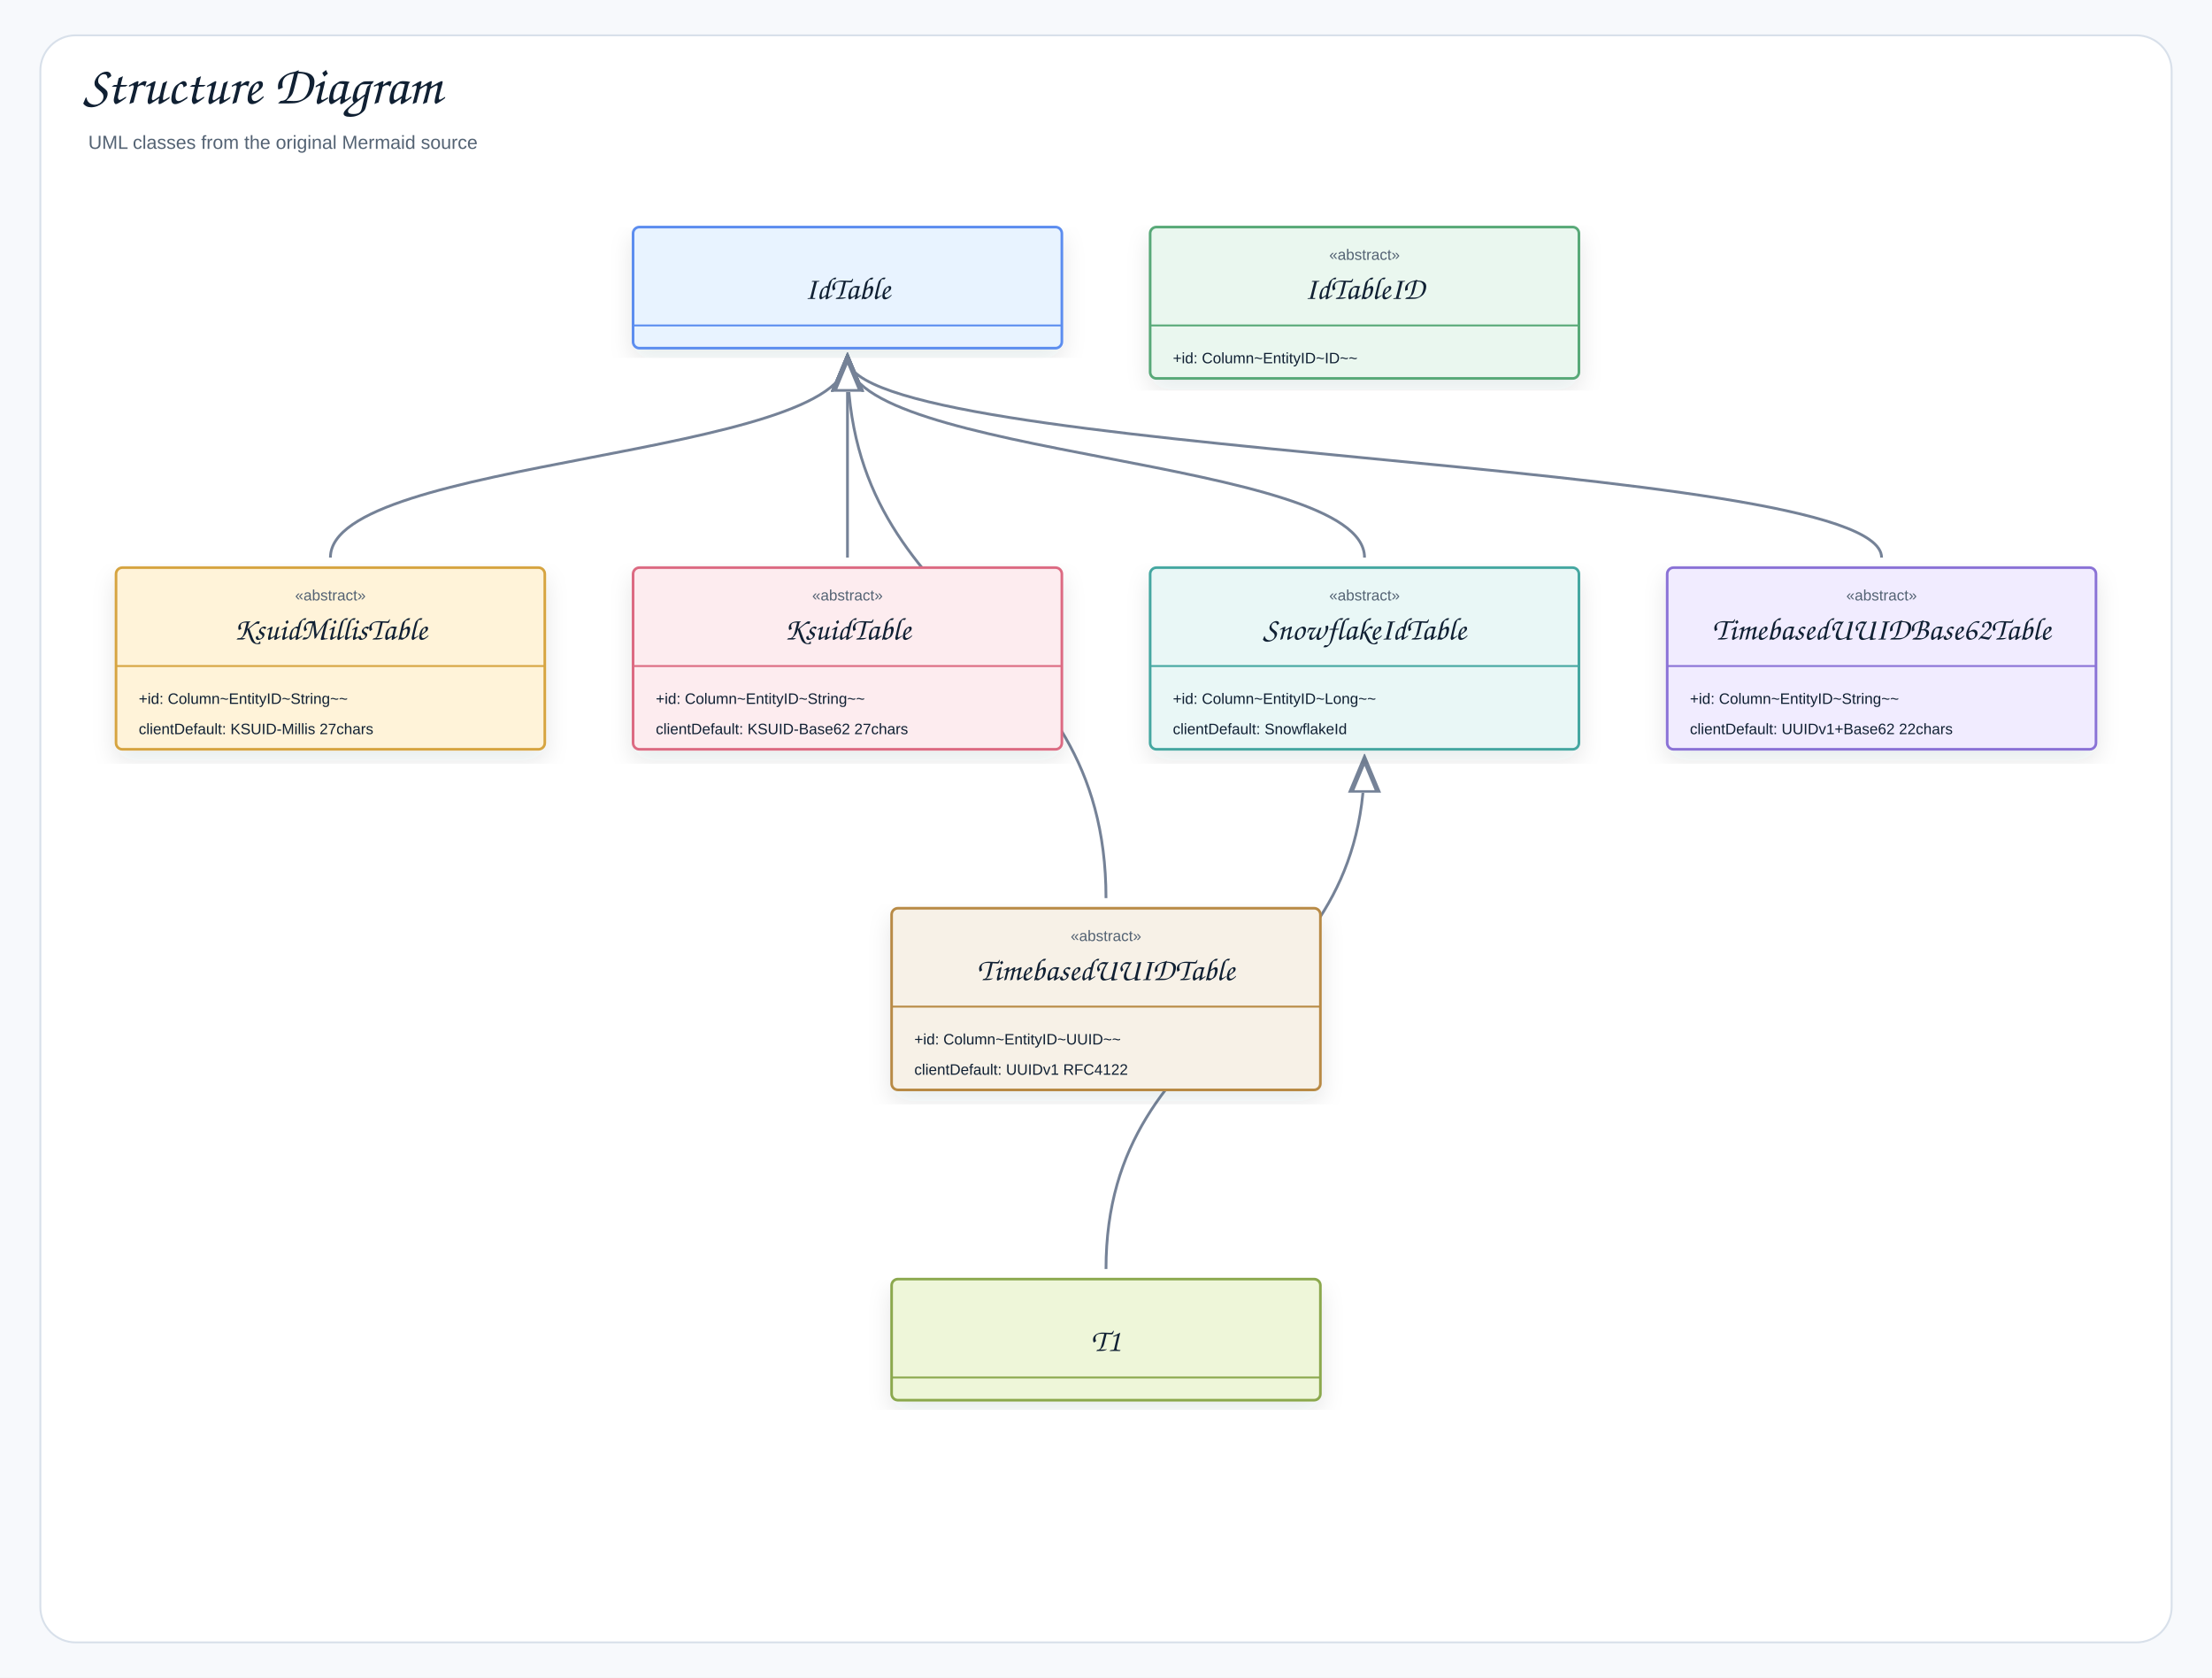
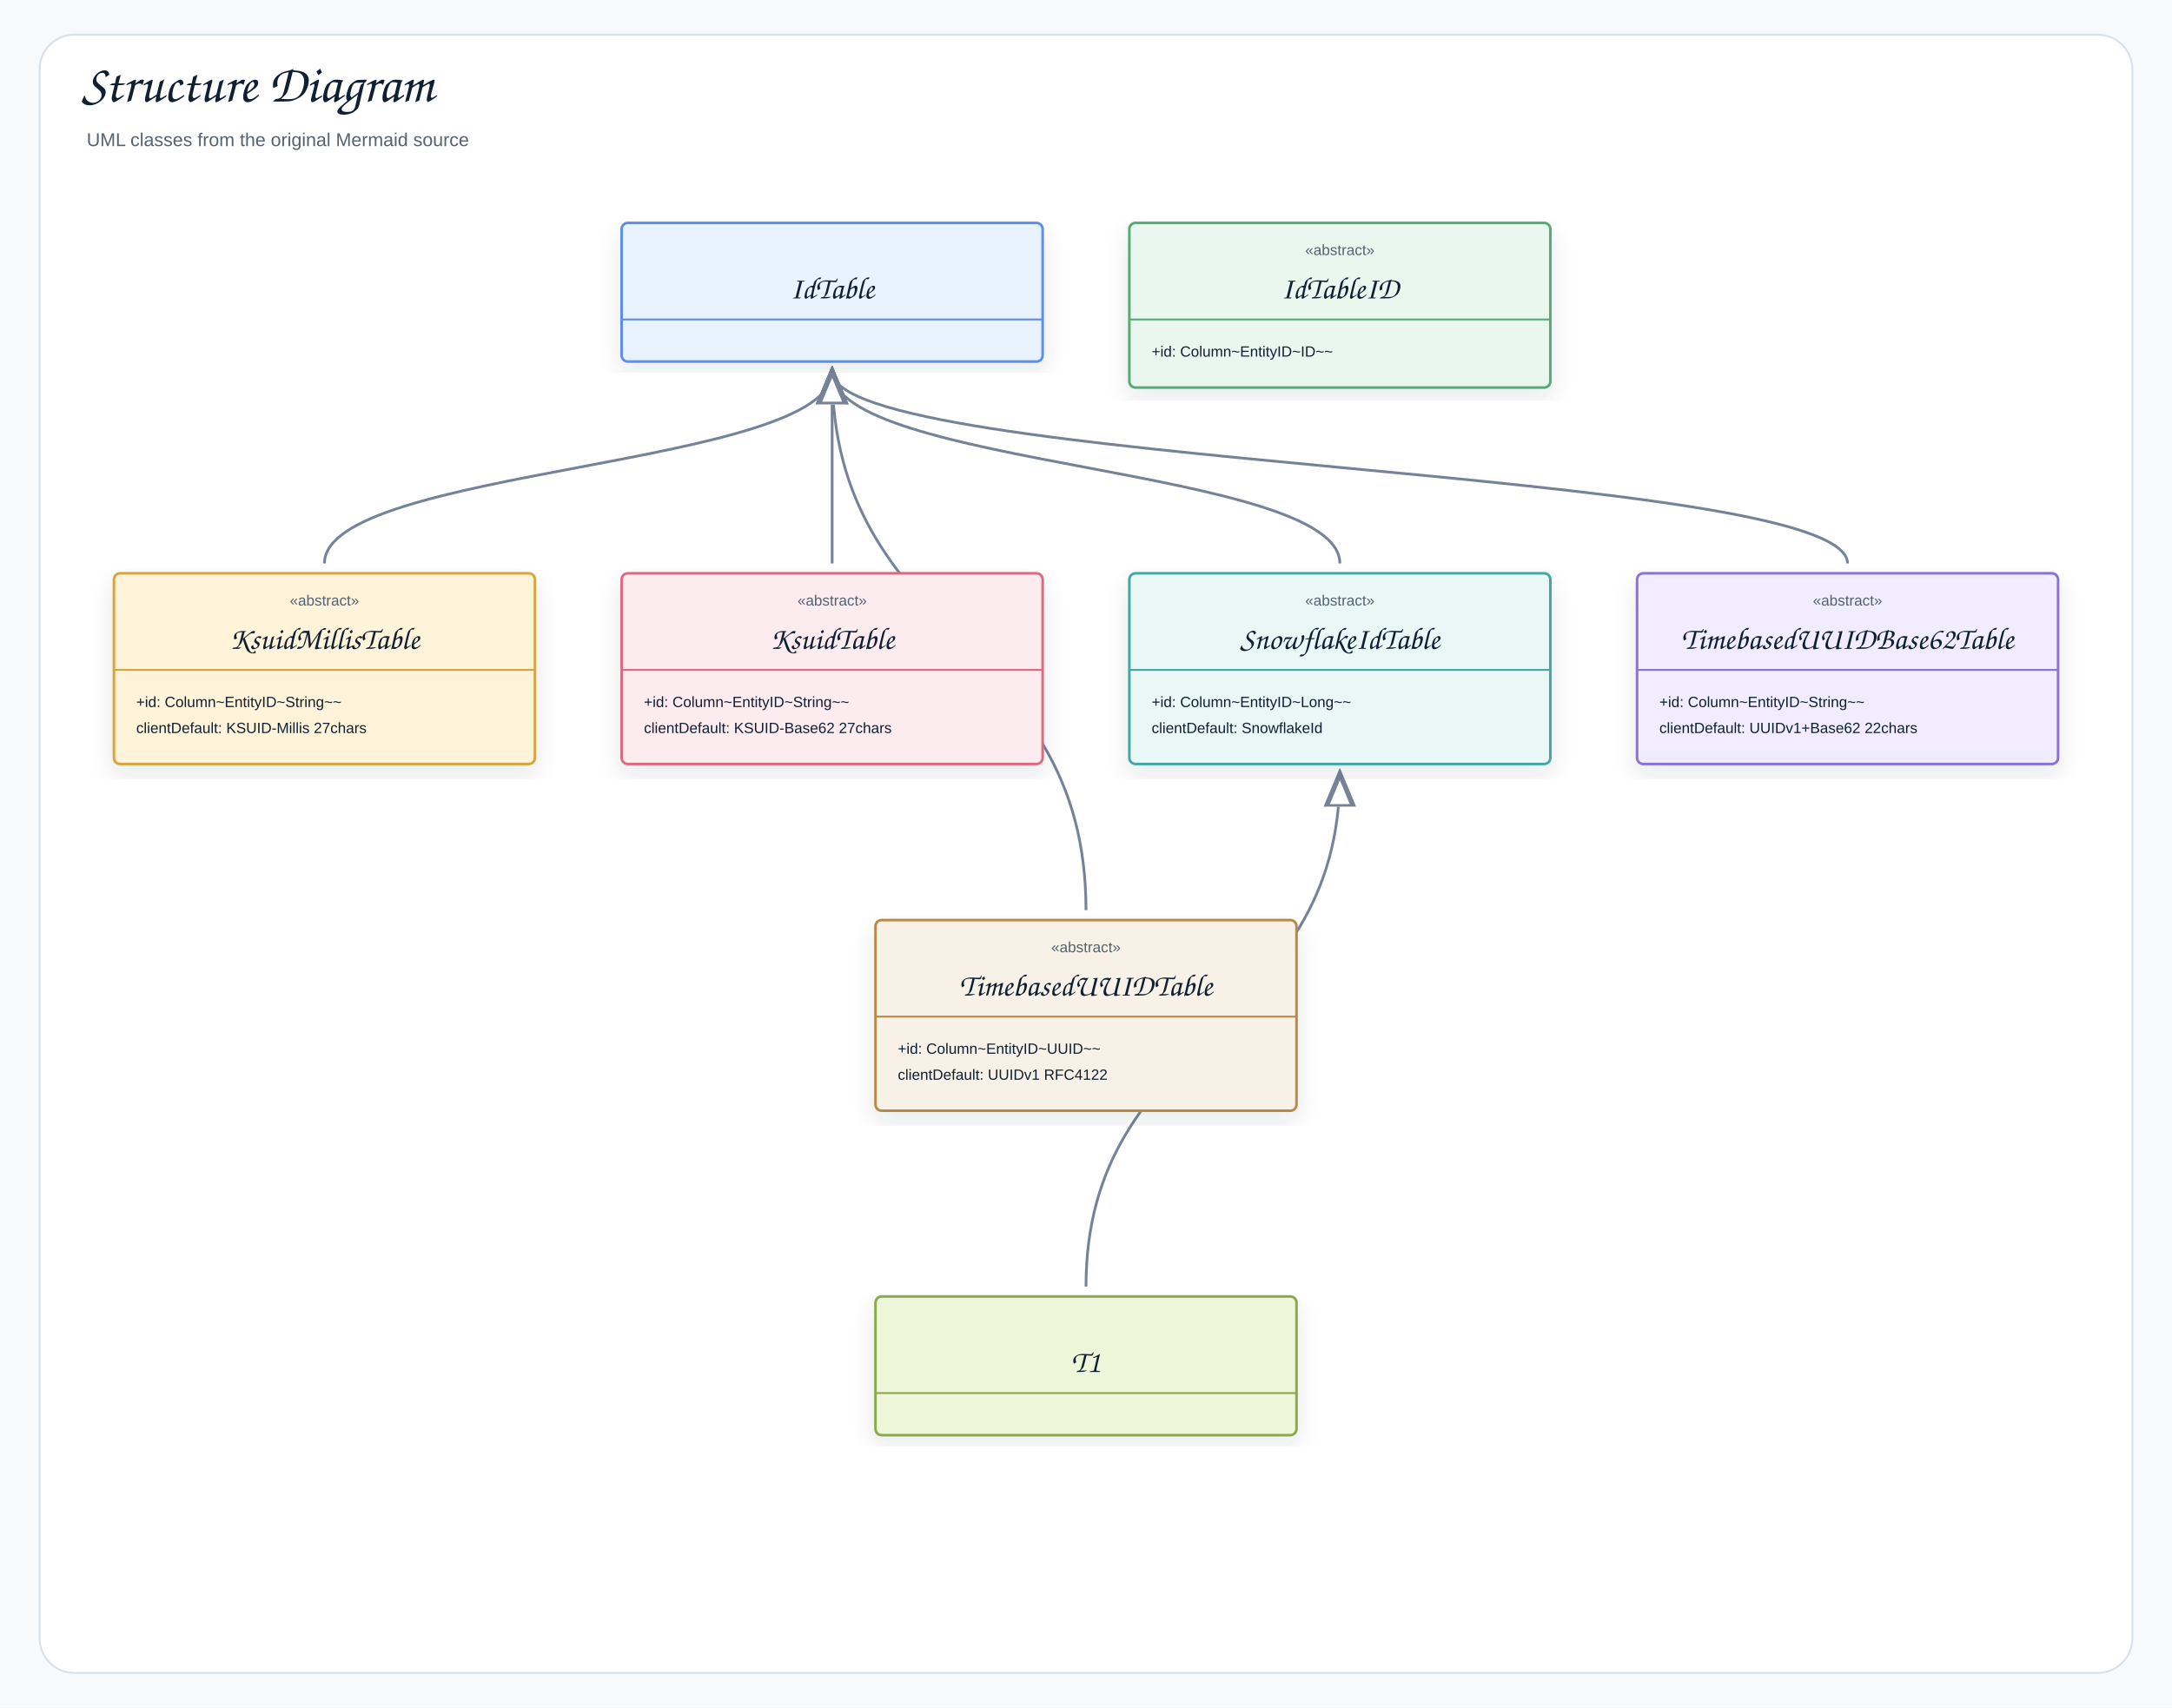
- <svg xmlns="http://www.w3.org/2000/svg" width="1754" height="1330" viewBox="0 0 1754 1330" role="img" aria-label="Structure Diagram">
+ <svg xmlns="http://www.w3.org/2000/svg" width="1754" height="1379" viewBox="0 0 1754 1379" role="img" aria-label="Structure Diagram">
  <defs>
    <filter id="shadow" x="-8%" y="-8%" width="116%" height="116%">
      <feDropShadow dx="0" dy="8" stdDeviation="9" flood-color="#1f2937" flood-opacity="0.10" />
    </filter>
    <marker id="openArrow" markerWidth="12" markerHeight="10" refX="10" refY="5" orient="auto" markerUnits="strokeWidth">
      <path d="M 1 1 L 10 5 L 1 9" fill="none" stroke="#758297" stroke-width="1.8" stroke-linecap="round" stroke-linejoin="round" />
    </marker>
    <marker id="inherit" markerWidth="14" markerHeight="12" refX="12" refY="6" orient="auto" markerUnits="strokeWidth">
      <path d="M 0 1 L 12 6 L 0 11 Z" fill="#ffffff" stroke="#758297" stroke-width="1.8" />
    </marker>
    <style>
    .canvas{fill:#f7f9fc}.frame{fill:#fff;stroke:#d8e0ea;stroke-width:1.5}
    .title{font-family:"Architects Daughter","Comic Sans MS","Comic Sans",cursive;font-size:43px;font-weight:400;fill:#102033}
    .subtitle{font-family:"Comic Sans MS","Comic Sans","Comic Neue",Arial,sans-serif;font-size:15px;font-weight:400;fill:#536273}
    .label{font-family:"Architects Daughter","Comic Sans MS","Comic Sans",cursive;font-size:25px;font-weight:400;fill:#102033}
    .smallLabel{font-family:"Architects Daughter","Comic Sans MS","Comic Sans",cursive;font-size:21px;font-weight:400;fill:#102033}
    .mono{font-family:"Comic Sans MS","Comic Sans","Comic Neue",Arial,sans-serif;font-size:12px;font-weight:400;fill:#102033}
    .small{font-family:"Comic Sans MS","Comic Sans","Comic Neue",Arial,sans-serif;font-size:12px;font-weight:400;fill:#536273}
    .strong{font-family:"Comic Sans MS","Comic Sans","Comic Neue",Arial,sans-serif;font-size:13px;font-weight:400;fill:#102033}
    .card{stroke-width:2.1;filter:url(#shadow)}.compartment{stroke-width:1.5;fill:none}
    .line{stroke:#758297;stroke-width:2.1;fill:none;marker-end:url(#openArrow)}
    .plainLine{stroke:#758297;stroke-width:2.1;fill:none}
    .dashed{stroke:#758297;stroke-width:2.1;stroke-dasharray:7 6;fill:none;marker-end:url(#openArrow)}
    .inheritLine{stroke:#758297;stroke-width:2.2;fill:none;marker-end:url(#inherit)}
    .implLine{stroke:#758297;stroke-width:2.2;stroke-dasharray:8 7;fill:none;marker-end:url(#inherit)}
  </style>
  </defs>
-   <rect class="canvas" width="1754" height="1330" />
-   <rect class="frame" x="32" y="28" width="1690" height="1274" rx="28" />
+   <rect class="canvas" width="1754" height="1379" />
+   <rect class="frame" x="32" y="28" width="1690" height="1323" rx="28" />
  <text class="title" x="66" y="82">Structure Diagram</text>
  <text class="subtitle" x="70" y="118">UML classes from the original Mermaid source</text>
-   <path class="inheritLine" d="M877 1006 C877 804 1082 804 1082 602" />
-   <path class="inheritLine" d="M1492 442 C1492 363 672 363 672 284" />
-   <path class="inheritLine" d="M877 712 C877 498 672 498 672 284" />
-   <path class="inheritLine" d="M262 442 C262 363 672 363 672 284" />
-   <path class="inheritLine" d="M672 442 C672 363 672 363 672 284" />
-   <path class="inheritLine" d="M1082 442 C1082 363 672 363 672 284" />
+   <path class="inheritLine" d="M877 1039 C877 832 1082 832 1082 625" />
+   <path class="inheritLine" d="M1492 455 C1492 377.5 672 377.5 672 300" />
+   <path class="inheritLine" d="M877 735 C877 517.5 672 517.5 672 300" />
+   <path class="inheritLine" d="M262 455 C262 377.5 672 377.5 672 300" />
+   <path class="inheritLine" d="M672 455 C672 377.5 672 377.5 672 300" />
+   <path class="inheritLine" d="M1082 455 C1082 377.5 672 377.5 672 300" />
  <g transform="translate(502,180)">
-     <rect class="card" x="0" y="0" width="340" height="96" rx="5" fill="#E8F3FF" stroke="#5B8DEF" />
+     <rect class="card" x="0" y="0" width="340" height="112" rx="5" fill="#E8F3FF" stroke="#5B8DEF" />
    <line class="compartment" x1="0" y1="78" x2="340" y2="78" stroke="#5B8DEF" />
    <text class="small" x="170" y="26" text-anchor="middle" />
-     <text class="label" x="170" y="57" text-anchor="middle">IdTable</text>
+     <text class="label" x="170" y="61" text-anchor="middle">IdTable</text>
  </g>
  <g transform="translate(912,180)">
-     <rect class="card" x="0" y="0" width="340" height="120" rx="5" fill="#EAF7EF" stroke="#58A978" />
+     <rect class="card" x="0" y="0" width="340" height="133" rx="5" fill="#EAF7EF" stroke="#58A978" />
    <line class="compartment" x1="0" y1="78" x2="340" y2="78" stroke="#58A978" />
    <text class="small" x="170" y="26" text-anchor="middle">«abstract»</text>
-     <text class="label" x="170" y="57" text-anchor="middle">IdTableID</text>
+     <text class="label" x="170" y="61" text-anchor="middle">IdTableID</text>
    <text class="mono" x="18" y="108">+id: Column~EntityID~ID~~</text>
  </g>
-   <g transform="translate(92,450)">
-     <rect class="card" x="0" y="0" width="340" height="144" rx="5" fill="#FFF3D9" stroke="#D6A441" />
+   <g transform="translate(92,463)">
+     <rect class="card" x="0" y="0" width="340" height="154" rx="5" fill="#FFF3D9" stroke="#D6A441" />
    <line class="compartment" x1="0" y1="78" x2="340" y2="78" stroke="#D6A441" />
    <text class="small" x="170" y="26" text-anchor="middle">«abstract»</text>
-     <text class="label" x="170" y="57" text-anchor="middle">KsuidMillisTable</text>
+     <text class="label" x="170" y="61" text-anchor="middle">KsuidMillisTable</text>
    <text class="mono" x="18" y="108">+id: Column~EntityID~String~~</text>
-     <text class="mono" x="18" y="132">clientDefault: KSUID-Millis 27chars</text>
+     <text class="mono" x="18" y="129">clientDefault: KSUID-Millis 27chars</text>
  </g>
-   <g transform="translate(502,450)">
-     <rect class="card" x="0" y="0" width="340" height="144" rx="5" fill="#FDECEF" stroke="#DC6B82" />
+   <g transform="translate(502,463)">
+     <rect class="card" x="0" y="0" width="340" height="154" rx="5" fill="#FDECEF" stroke="#DC6B82" />
    <line class="compartment" x1="0" y1="78" x2="340" y2="78" stroke="#DC6B82" />
    <text class="small" x="170" y="26" text-anchor="middle">«abstract»</text>
-     <text class="label" x="170" y="57" text-anchor="middle">KsuidTable</text>
+     <text class="label" x="170" y="61" text-anchor="middle">KsuidTable</text>
    <text class="mono" x="18" y="108">+id: Column~EntityID~String~~</text>
-     <text class="mono" x="18" y="132">clientDefault: KSUID-Base62 27chars</text>
+     <text class="mono" x="18" y="129">clientDefault: KSUID-Base62 27chars</text>
  </g>
-   <g transform="translate(912,450)">
-     <rect class="card" x="0" y="0" width="340" height="144" rx="5" fill="#E9F7F6" stroke="#45A7A1" />
+   <g transform="translate(912,463)">
+     <rect class="card" x="0" y="0" width="340" height="154" rx="5" fill="#E9F7F6" stroke="#45A7A1" />
    <line class="compartment" x1="0" y1="78" x2="340" y2="78" stroke="#45A7A1" />
    <text class="small" x="170" y="26" text-anchor="middle">«abstract»</text>
-     <text class="label" x="170" y="57" text-anchor="middle">SnowflakeIdTable</text>
+     <text class="label" x="170" y="61" text-anchor="middle">SnowflakeIdTable</text>
    <text class="mono" x="18" y="108">+id: Column~EntityID~Long~~</text>
-     <text class="mono" x="18" y="132">clientDefault: SnowflakeId</text>
+     <text class="mono" x="18" y="129">clientDefault: SnowflakeId</text>
  </g>
-   <g transform="translate(1322,450)">
-     <rect class="card" x="0" y="0" width="340" height="144" rx="5" fill="#F1ECFF" stroke="#8A72D6" />
+   <g transform="translate(1322,463)">
+     <rect class="card" x="0" y="0" width="340" height="154" rx="5" fill="#F1ECFF" stroke="#8A72D6" />
    <line class="compartment" x1="0" y1="78" x2="340" y2="78" stroke="#8A72D6" />
    <text class="small" x="170" y="26" text-anchor="middle">«abstract»</text>
-     <text class="label" x="170" y="57" text-anchor="middle">TimebasedUUIDBase62Table</text>
+     <text class="label" x="170" y="61" text-anchor="middle">TimebasedUUIDBase62Table</text>
    <text class="mono" x="18" y="108">+id: Column~EntityID~String~~</text>
-     <text class="mono" x="18" y="132">clientDefault: UUIDv1+Base62 22chars</text>
+     <text class="mono" x="18" y="129">clientDefault: UUIDv1+Base62 22chars</text>
  </g>
-   <g transform="translate(707,720)">
-     <rect class="card" x="0" y="0" width="340" height="144" rx="5" fill="#F7F1E7" stroke="#B88A44" />
+   <g transform="translate(707,743)">
+     <rect class="card" x="0" y="0" width="340" height="154" rx="5" fill="#F7F1E7" stroke="#B88A44" />
    <line class="compartment" x1="0" y1="78" x2="340" y2="78" stroke="#B88A44" />
    <text class="small" x="170" y="26" text-anchor="middle">«abstract»</text>
-     <text class="label" x="170" y="57" text-anchor="middle">TimebasedUUIDTable</text>
+     <text class="label" x="170" y="61" text-anchor="middle">TimebasedUUIDTable</text>
    <text class="mono" x="18" y="108">+id: Column~EntityID~UUID~~</text>
-     <text class="mono" x="18" y="132">clientDefault: UUIDv1 RFC4122</text>
+     <text class="mono" x="18" y="129">clientDefault: UUIDv1 RFC4122</text>
  </g>
-   <g transform="translate(707,1014)">
-     <rect class="card" x="0" y="0" width="340" height="96" rx="5" fill="#EEF6D9" stroke="#8BA84D" />
+   <g transform="translate(707,1047)">
+     <rect class="card" x="0" y="0" width="340" height="112" rx="5" fill="#EEF6D9" stroke="#8BA84D" />
    <line class="compartment" x1="0" y1="78" x2="340" y2="78" stroke="#8BA84D" />
    <text class="small" x="170" y="26" text-anchor="middle" />
-     <text class="label" x="170" y="57" text-anchor="middle">T1</text>
+     <text class="label" x="170" y="61" text-anchor="middle">T1</text>
  </g>
</svg>
